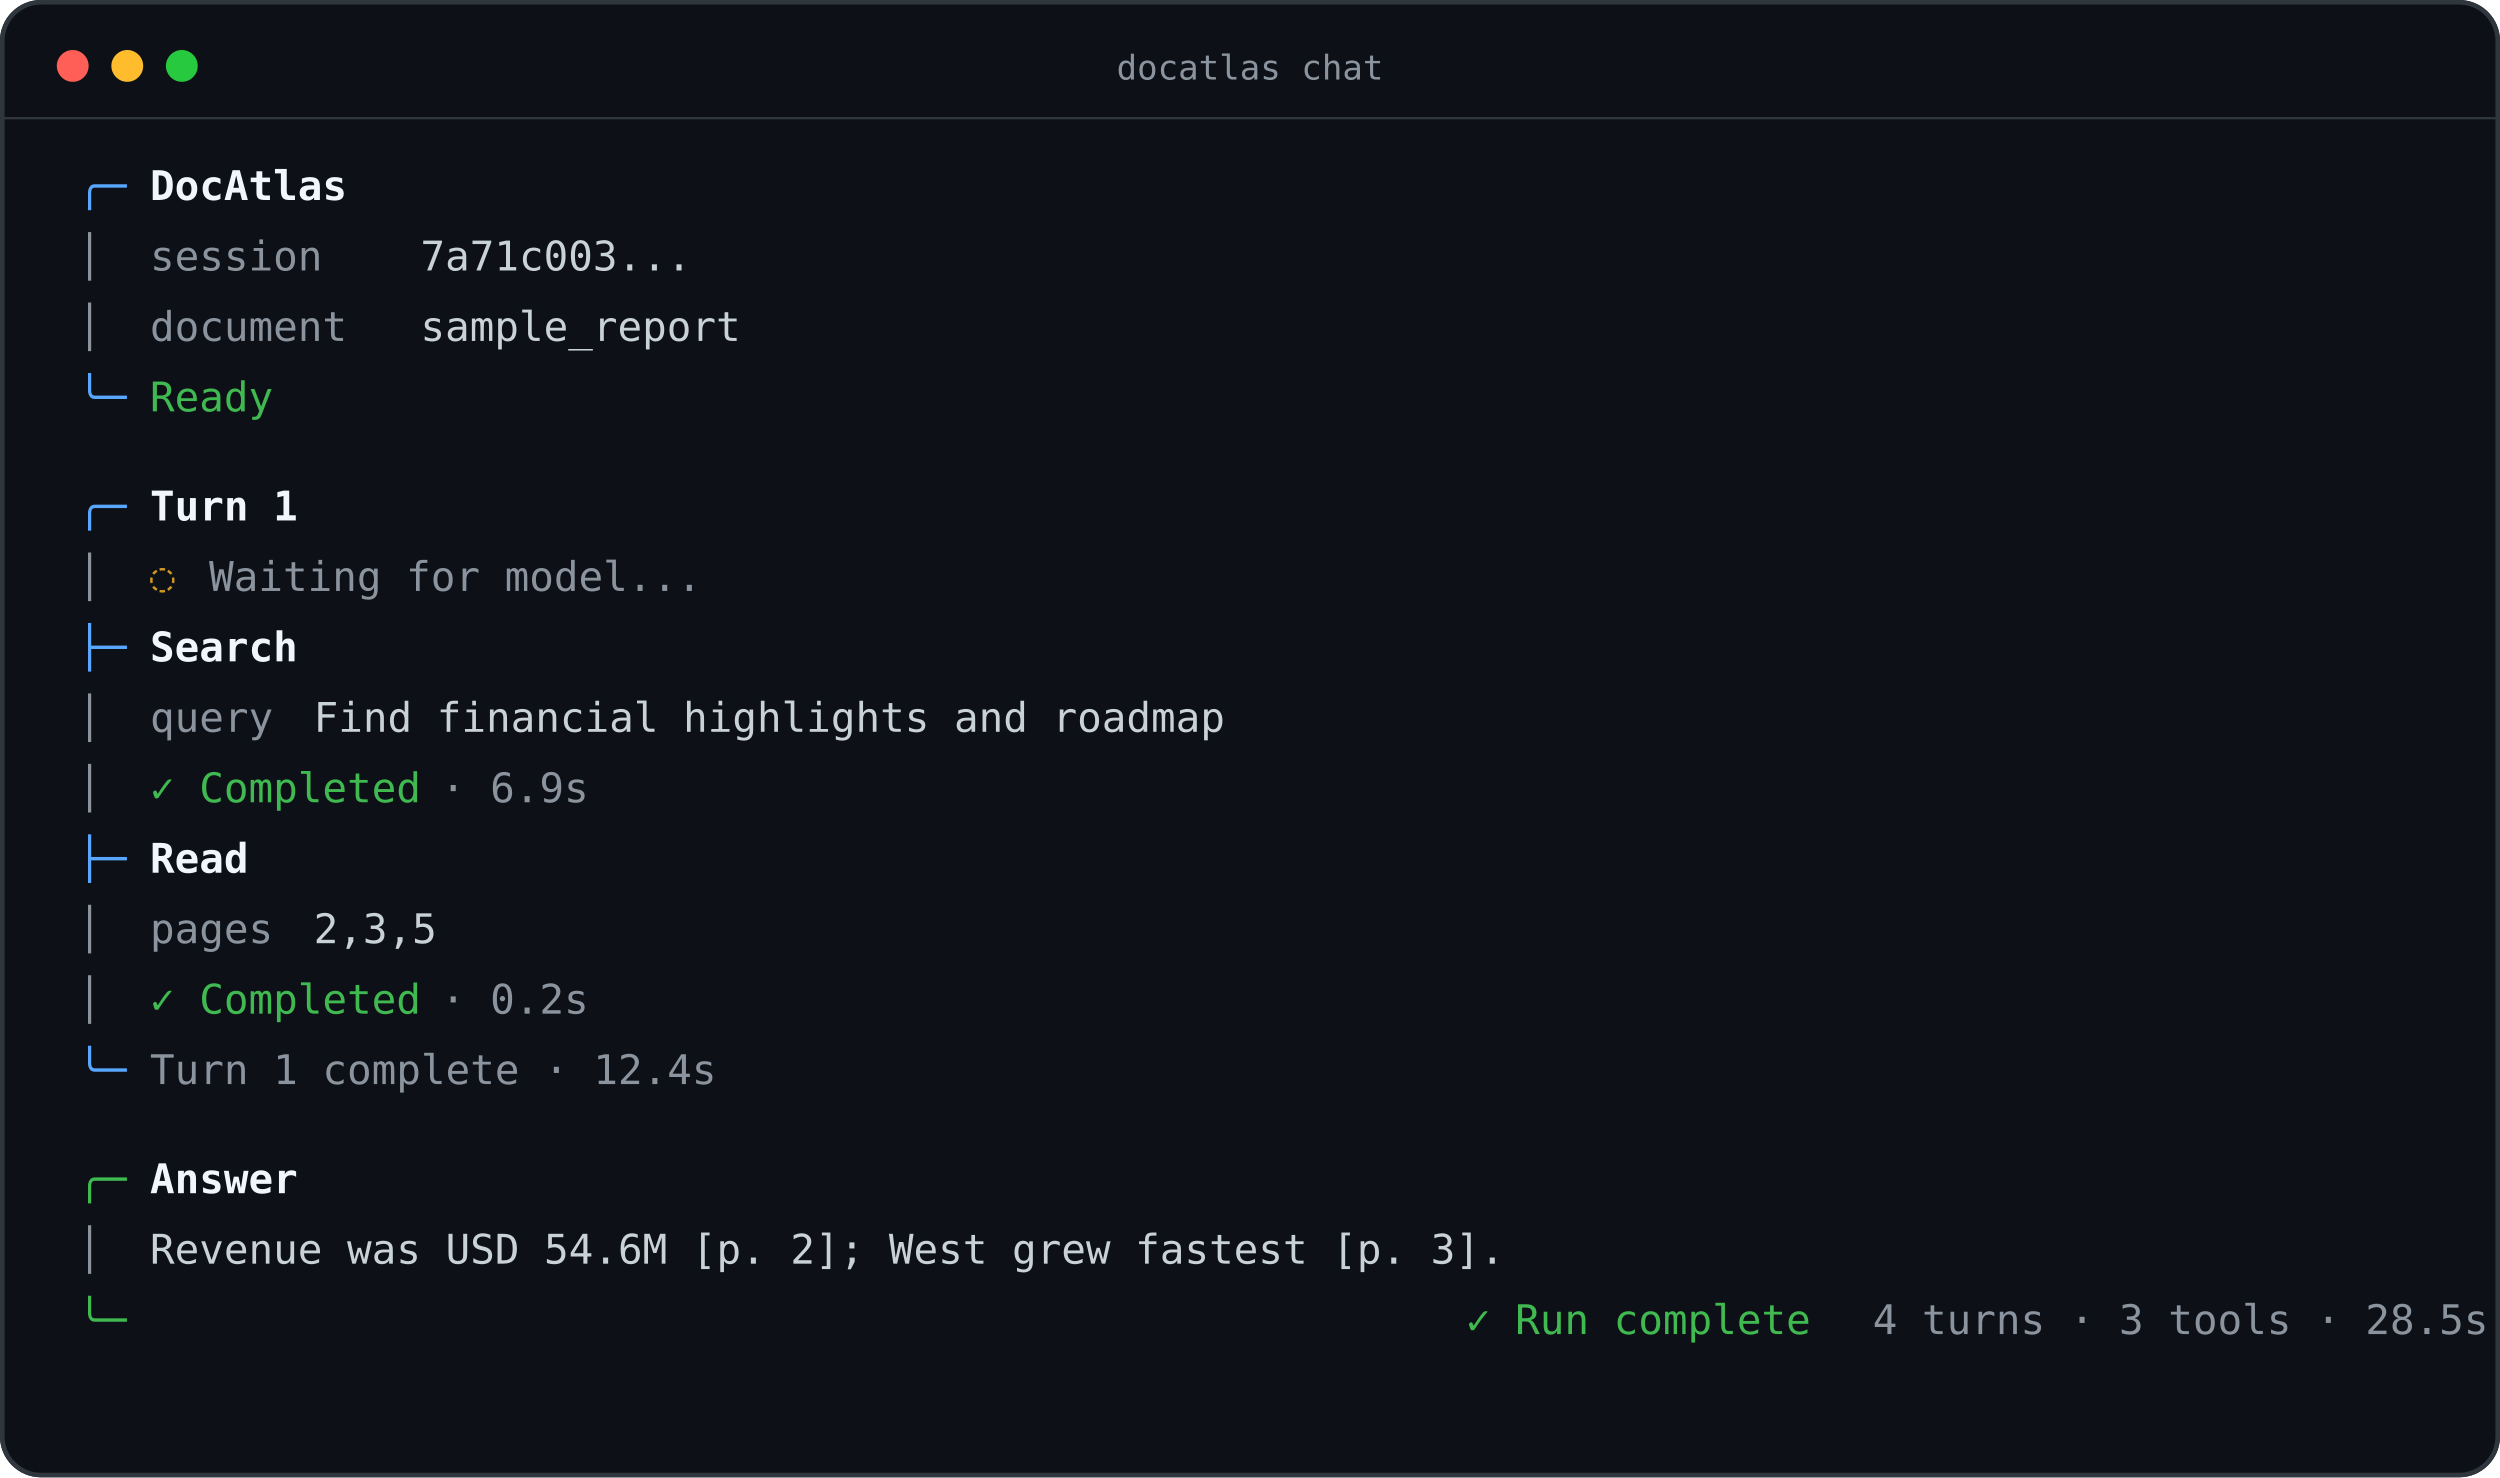
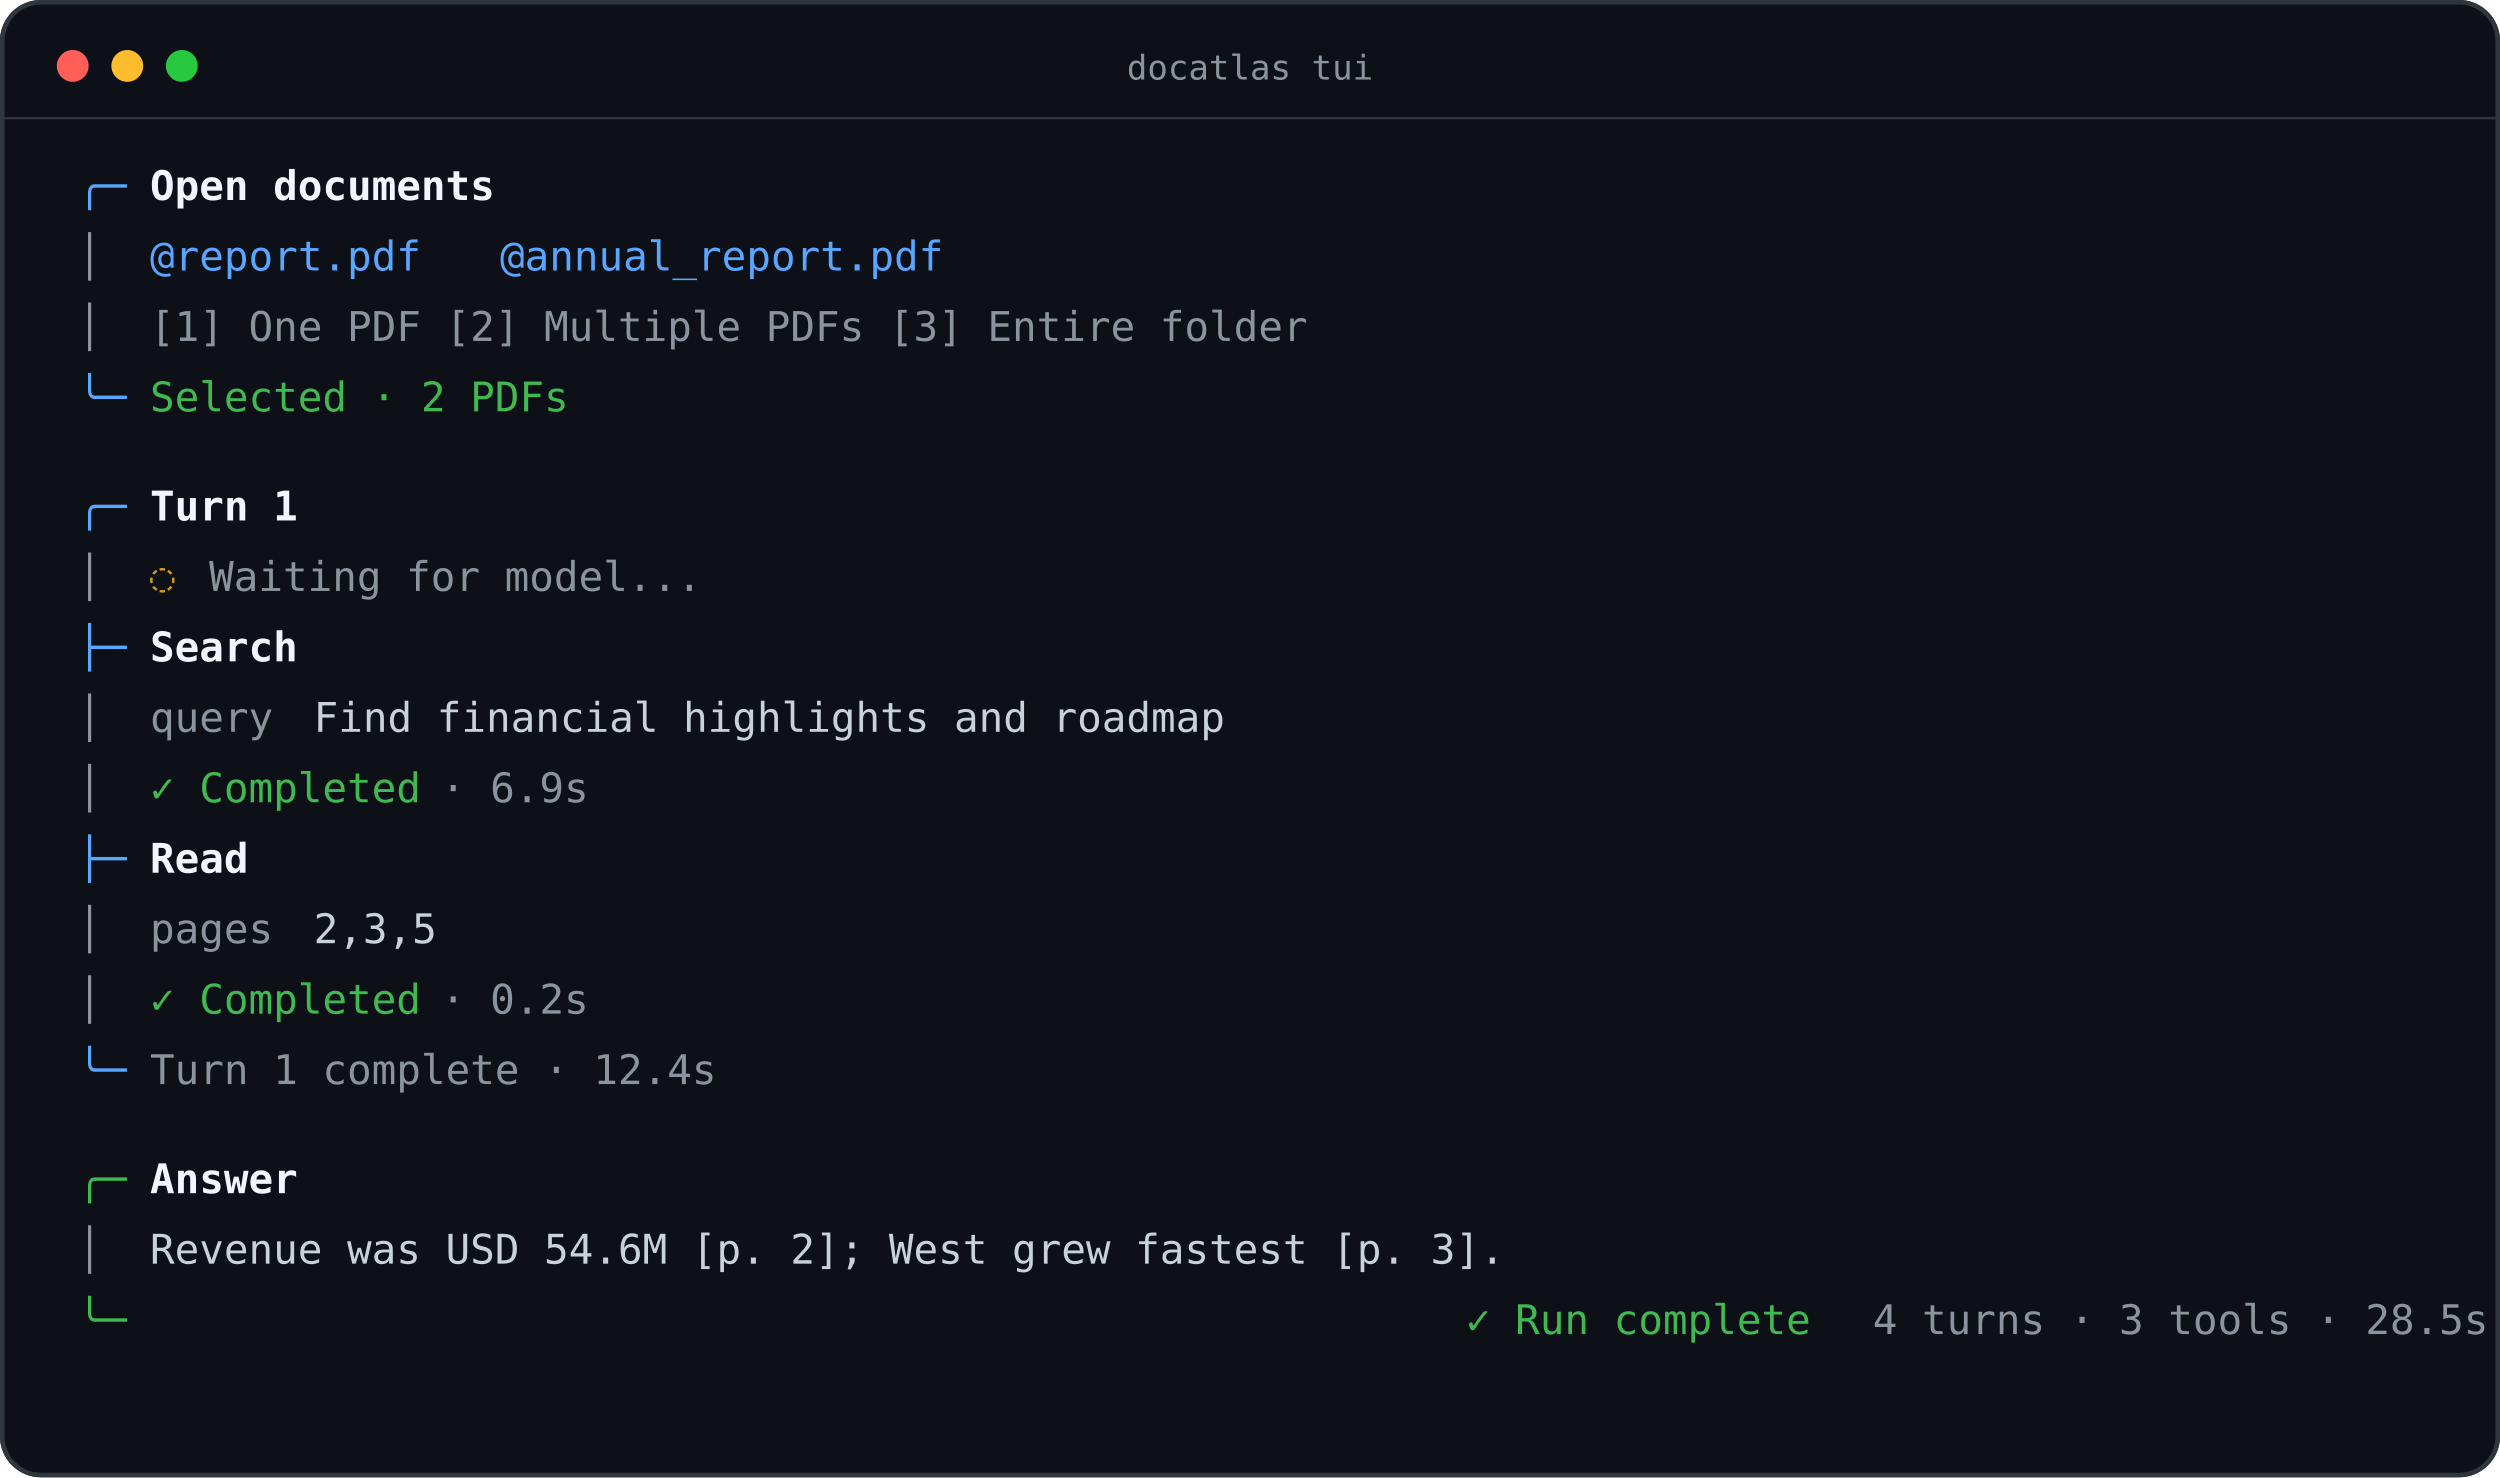
<svg xmlns="http://www.w3.org/2000/svg" width="1100" height="650" viewBox="0 0 1100 650" role="img" aria-labelledby="title desc">
  <rect width="1100" height="650" rx="18" fill="#0d1117" />
  <rect x="1" y="1" width="1098" height="648" rx="17" fill="none" stroke="#30363d" stroke-width="2" />
  <circle cx="32" cy="29" r="7" fill="#ff5f56" />
  <circle cx="56" cy="29" r="7" fill="#ffbd2e" />
  <circle cx="80" cy="29" r="7" fill="#27c93f" />
-   <text x="550" y="35" text-anchor="middle" fill="#8b949e" font-family="ui-monospace, SFMono-Regular, Consolas, monospace" font-size="15">docatlas chat</text>
+   <text x="550" y="35" text-anchor="middle" fill="#8b949e" font-family="ui-monospace, SFMono-Regular, Consolas, monospace" font-size="15">docatlas tui</text>
  <line x1="0" y1="52" x2="1100" y2="52" stroke="#30363d" />
  <g font-family="ui-monospace, SFMono-Regular, Consolas, monospace" font-size="18">
    <text x="34" y="88" fill="#58a6ff">╭─</text>
-     <text x="66" y="88" fill="#f0f6fc" font-weight="700">DocAtlas</text>
+     <text x="66" y="88" fill="#f0f6fc" font-weight="700">Open documents</text>
    <text x="34" y="119" fill="#8b949e">│</text>
-     <text x="66" y="119" fill="#8b949e">session</text>
-     <text x="185" y="119" fill="#c9d1d9">7a71c003...</text>
+     <text x="66" y="119" fill="#58a6ff">@report.pdf</text>
+     <text x="220" y="119" fill="#58a6ff">@annual_report.pdf</text>
    <text x="34" y="150" fill="#8b949e">│</text>
-     <text x="66" y="150" fill="#8b949e">document</text>
-     <text x="185" y="150" fill="#c9d1d9">sample_report</text>
+     <text x="66" y="150" fill="#8b949e">[1] One PDF   [2] Multiple PDFs   [3] Entire folder</text>
    <text x="34" y="181" fill="#58a6ff">╰─</text>
-     <text x="66" y="181" fill="#3fb950">Ready</text>
+     <text x="66" y="181" fill="#3fb950">Selected · 2 PDFs</text>
    <text x="34" y="229" fill="#58a6ff">╭─</text>
    <text x="66" y="229" fill="#f0f6fc" font-weight="700">Turn 1</text>
    <text x="34" y="260" fill="#8b949e">│</text>
    <text x="66" y="260" fill="#d29922">◌</text>
    <text x="92" y="260" fill="#8b949e">Waiting for model...</text>
    <text x="34" y="291" fill="#58a6ff">├─</text>
    <text x="66" y="291" fill="#f0f6fc" font-weight="700">Search</text>
    <text x="34" y="322" fill="#8b949e">│</text>
    <text x="66" y="322" fill="#8b949e">query</text>
    <text x="138" y="322" fill="#c9d1d9">Find financial highlights and roadmap</text>
    <text x="34" y="353" fill="#8b949e">│</text>
    <text x="66" y="353" fill="#3fb950">✓ Completed</text>
    <text x="194" y="353" fill="#8b949e">· 6.9s</text>
    <text x="34" y="384" fill="#58a6ff">├─</text>
    <text x="66" y="384" fill="#f0f6fc" font-weight="700">Read</text>
    <text x="34" y="415" fill="#8b949e">│</text>
    <text x="66" y="415" fill="#8b949e">pages</text>
    <text x="138" y="415" fill="#c9d1d9">2,3,5</text>
    <text x="34" y="446" fill="#8b949e">│</text>
    <text x="66" y="446" fill="#3fb950">✓ Completed</text>
    <text x="194" y="446" fill="#8b949e">· 0.2s</text>
    <text x="34" y="477" fill="#58a6ff">╰─</text>
    <text x="66" y="477" fill="#8b949e">Turn 1 complete · 12.4s</text>
    <text x="34" y="525" fill="#3fb950">╭─</text>
    <text x="66" y="525" fill="#f0f6fc" font-weight="700">Answer</text>
    <text x="34" y="556" fill="#8b949e">│</text>
    <text x="66" y="556" fill="#c9d1d9">Revenue was USD 54.6M [p. 2]; West grew fastest [p. 3].</text>
    <text x="34" y="587" fill="#3fb950">╰─</text>
    <text x="645" y="587" fill="#3fb950">✓ Run complete</text>
    <text x="824" y="587" fill="#8b949e">4 turns · 3 tools · 28.5s</text>
  </g>
</svg>
